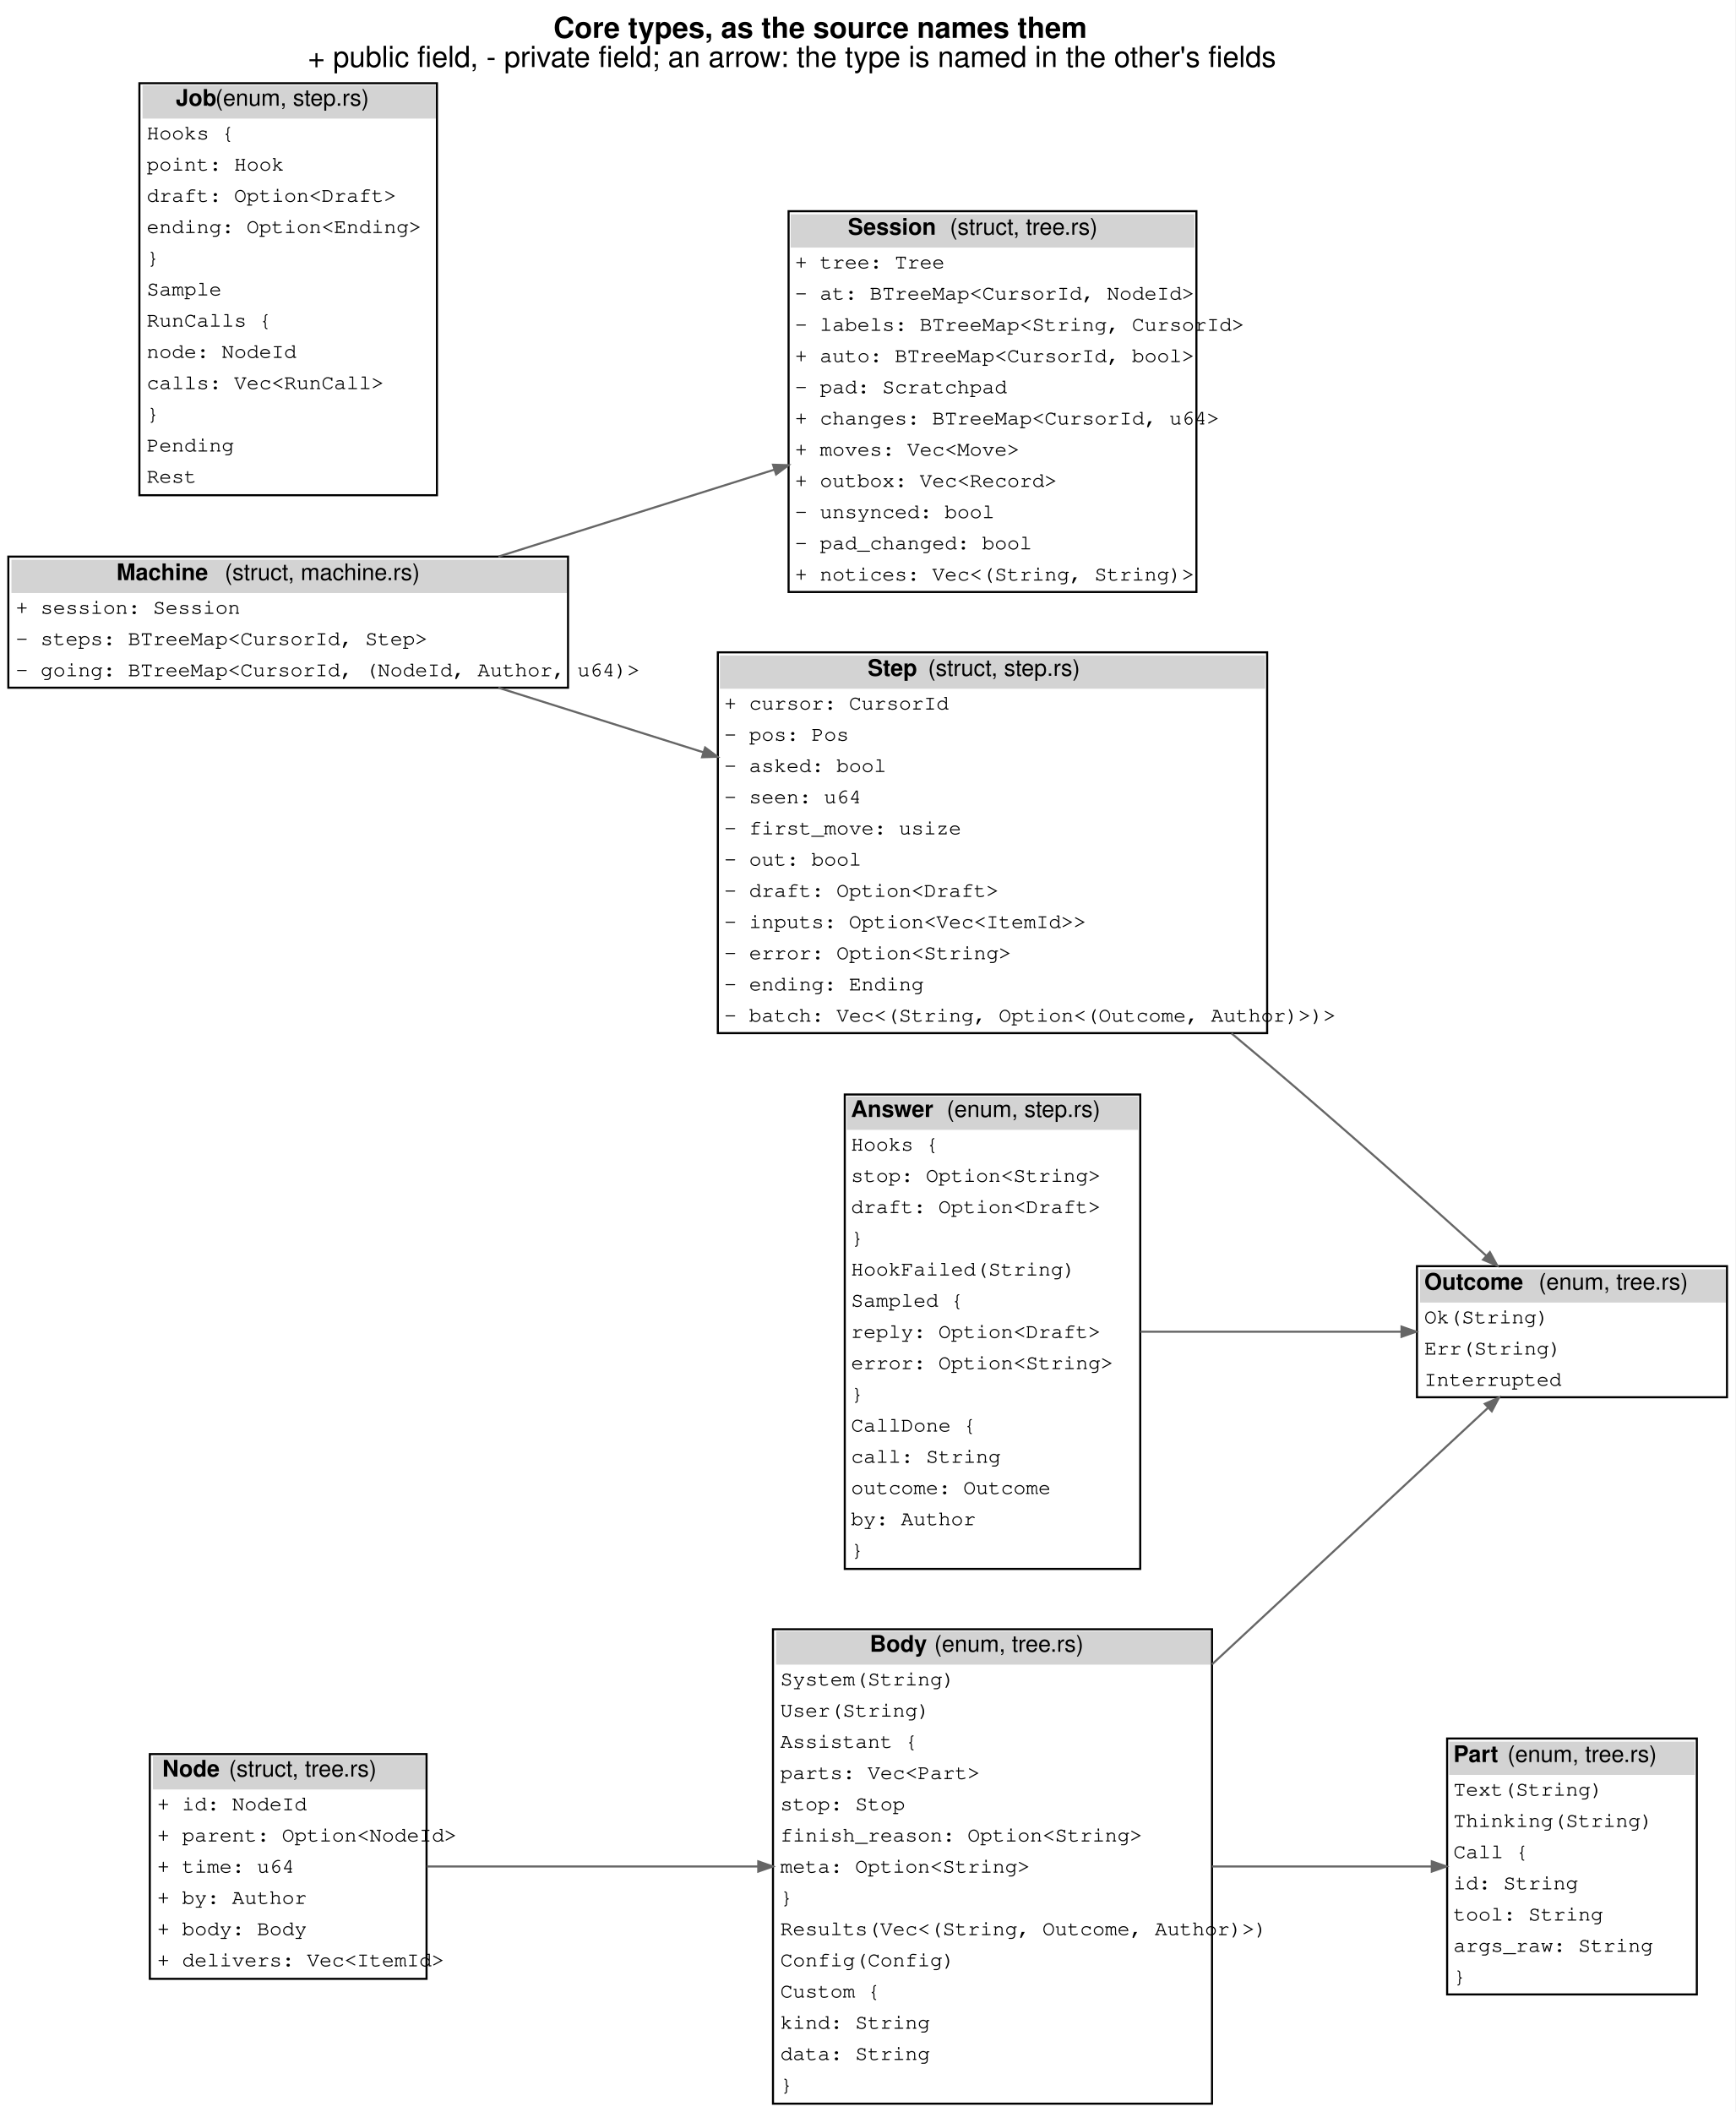
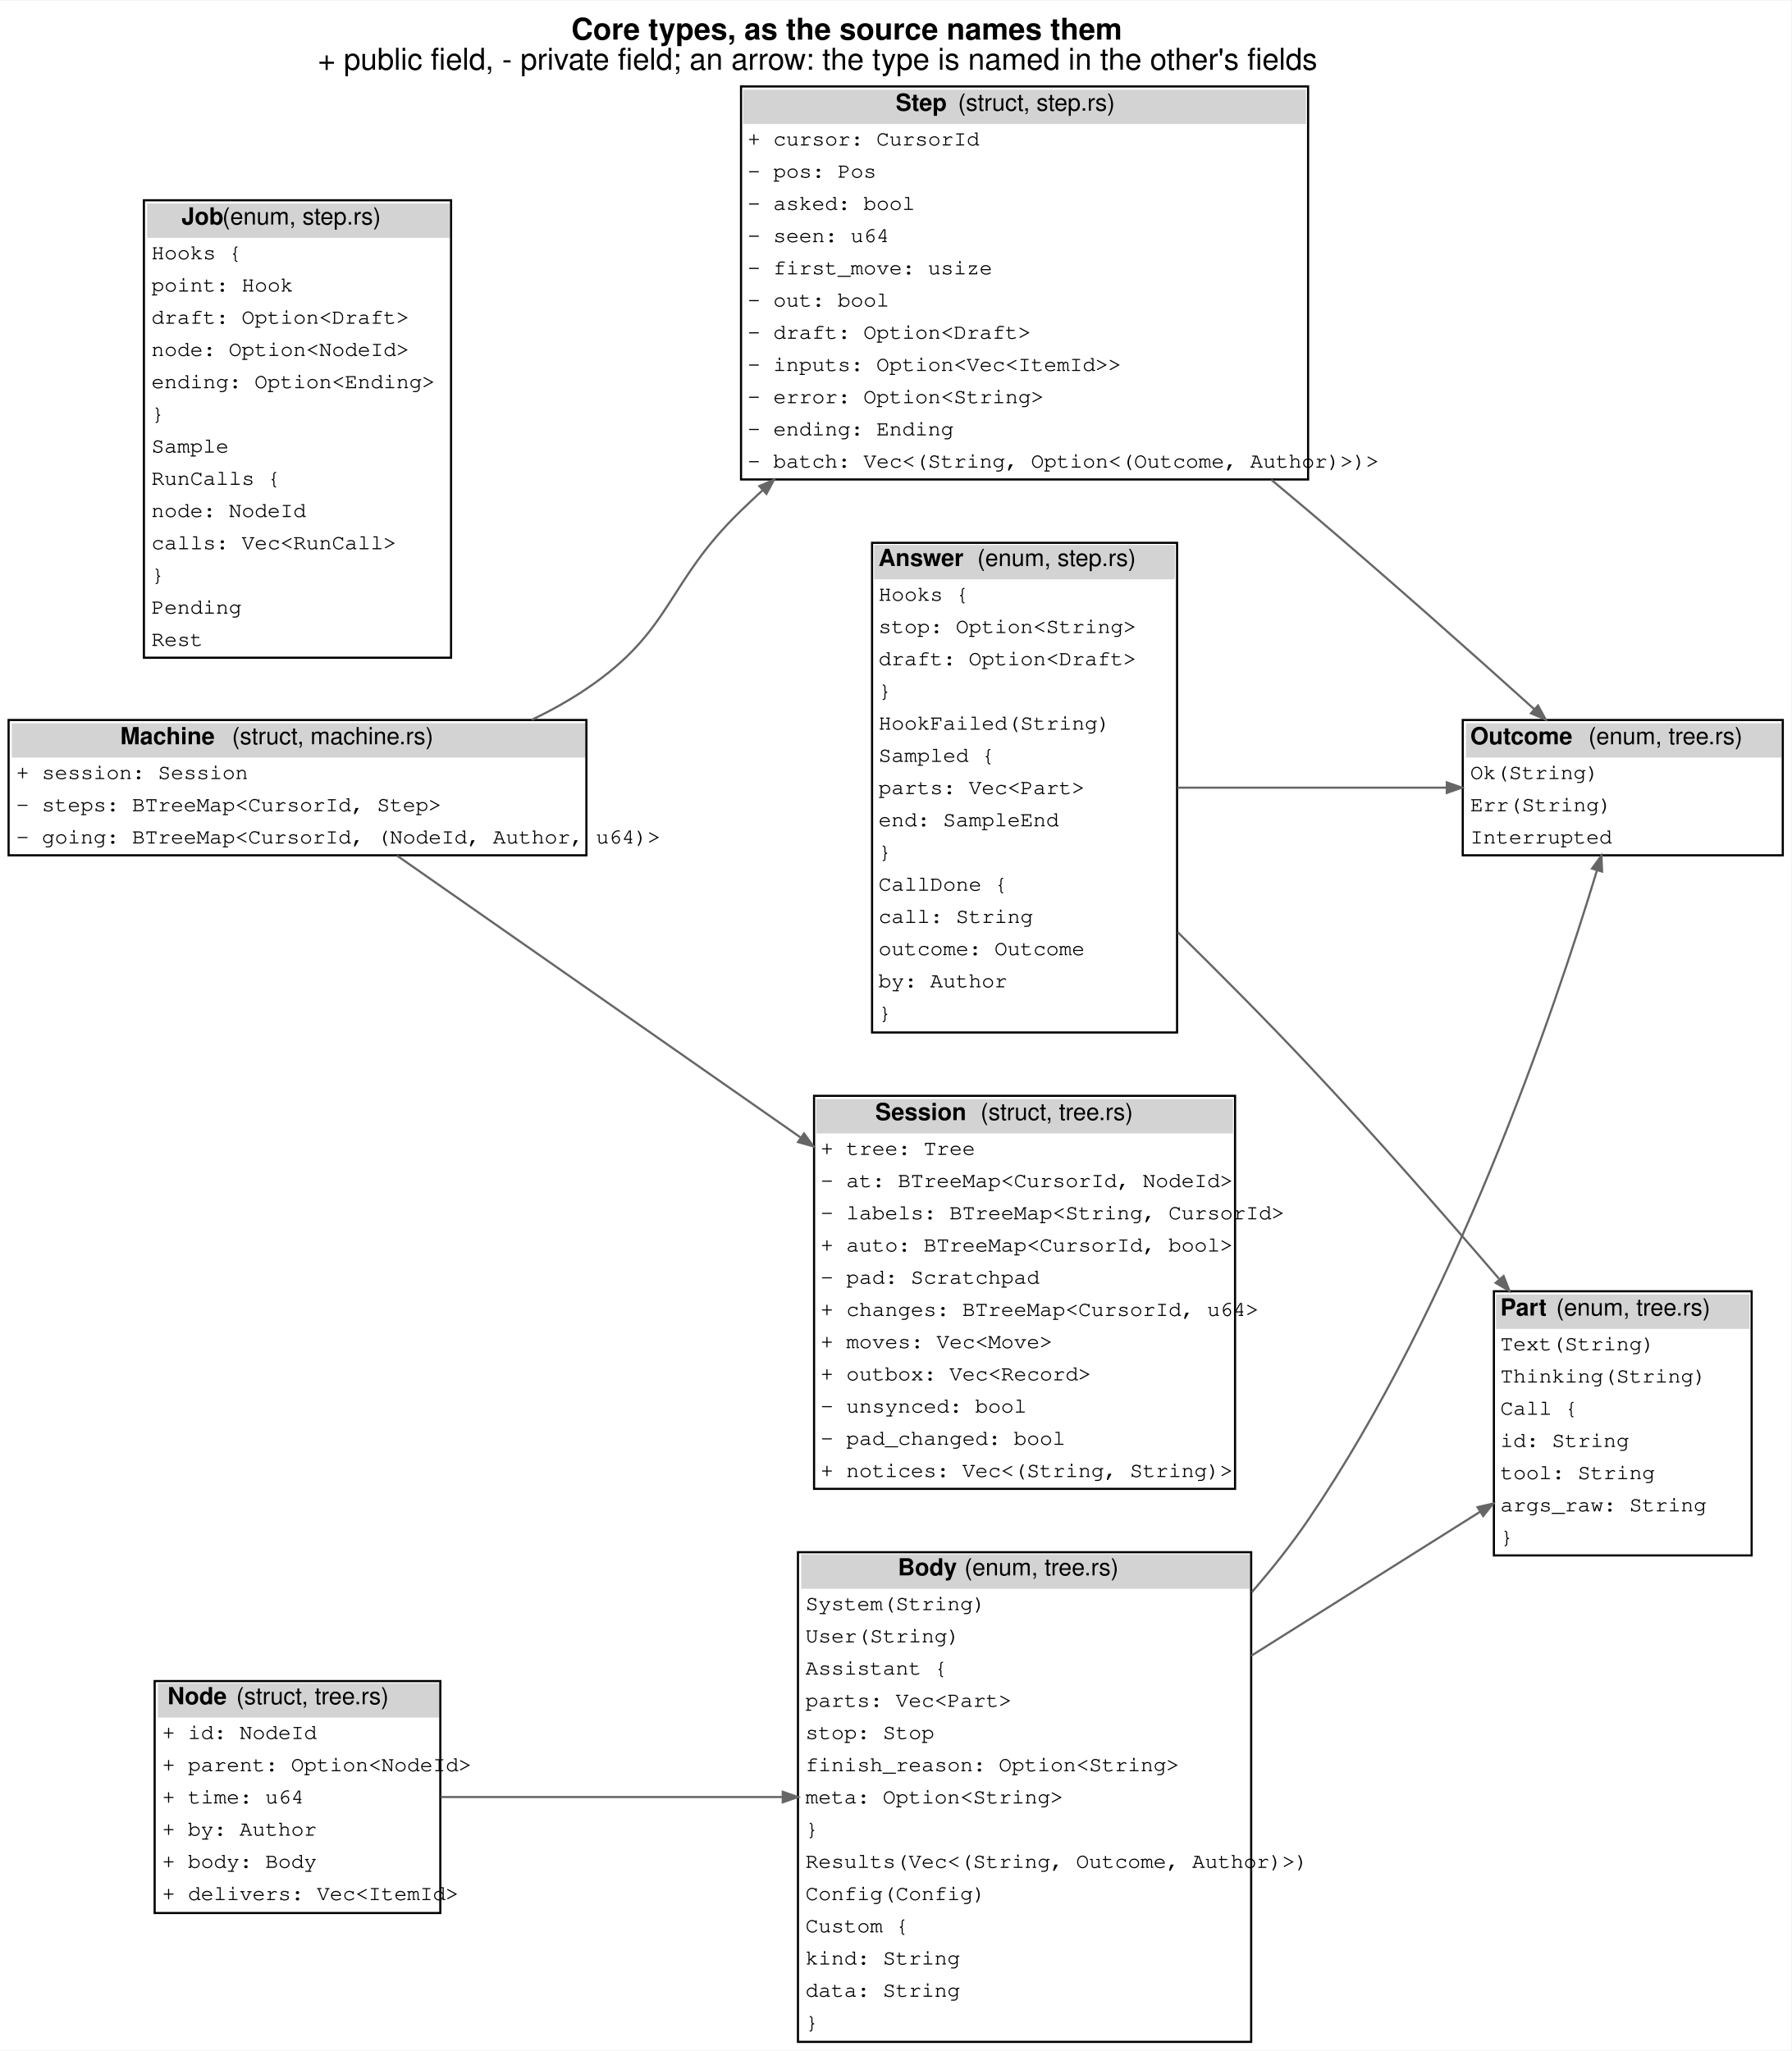
- <svg xmlns="http://www.w3.org/2000/svg" width="834pt" height="1015pt" viewBox="0.00 0.00 834.00 1015.00">
-   <g id="graph0" class="graph" transform="scale(1 1) rotate(0) translate(4 1011)">
-     <polygon fill="white" stroke="transparent" points="-4,4 -4,-1011 830,-1011 830,4 -4,4" />
-     <text text-anchor="start" x="262" y="-992.8" font-family="Helvetica,sans-Serif" font-weight="bold" font-size="14.00">Core types, as the source names them</text>
-     <text text-anchor="start" x="144" y="-978.8" font-family="Helvetica,sans-Serif" font-size="14.00">+ public field, - private field; an arrow: the type is named in the other's fields</text>
+ <svg xmlns="http://www.w3.org/2000/svg" width="834pt" height="955pt" viewBox="0.00 0.00 834.00 954.50">
+   <g id="graph0" class="graph" transform="scale(1 1) rotate(0) translate(4 950.5)">
+     <polygon fill="white" stroke="transparent" points="-4,4 -4,-950.5 830,-950.5 830,4 -4,4" />
+     <text text-anchor="start" x="262" y="-932.3" font-family="Helvetica,sans-Serif" font-weight="bold" font-size="14.00">Core types, as the source names them</text>
+     <text text-anchor="start" x="144" y="-918.3" font-family="Helvetica,sans-Serif" font-size="14.00">+ public field, - private field; an arrow: the type is named in the other's fields</text>
    <g id="node1" class="node">
      <polygon fill="lightgray" stroke="transparent" points="369,-211 369,-227 578,-227 578,-211 369,-211" />
      <text text-anchor="start" x="414" y="-217.2" font-family="Helvetica,sans-Serif" font-weight="bold" font-size="11.00">Body</text>
      <text text-anchor="start" x="445" y="-217.2" font-family="Helvetica,sans-Serif" font-size="11.00"> (enum, tree.rs)</text>
      <text text-anchor="start" x="371" y="-201" font-family="Courier,monospace" font-size="10.00">System(String)</text>
      <text text-anchor="start" x="371" y="-186" font-family="Courier,monospace" font-size="10.00">User(String)</text>
      <text text-anchor="start" x="371" y="-171" font-family="Courier,monospace" font-size="10.00">Assistant {</text>
      <text text-anchor="start" x="371" y="-156" font-family="Courier,monospace" font-size="10.00">    parts: Vec&lt;Part&gt;</text>
      <text text-anchor="start" x="371" y="-141" font-family="Courier,monospace" font-size="10.00">    stop: Stop</text>
      <text text-anchor="start" x="371" y="-126" font-family="Courier,monospace" font-size="10.00">    finish_reason: Option&lt;String&gt;</text>
      <text text-anchor="start" x="371" y="-111" font-family="Courier,monospace" font-size="10.00">    meta: Option&lt;String&gt;</text>
      <text text-anchor="start" x="371" y="-96" font-family="Courier,monospace" font-size="10.00">}</text>
      <text text-anchor="start" x="371" y="-81" font-family="Courier,monospace" font-size="10.00">Results(Vec&lt;(String, Outcome, Author)&gt;)</text>
      <text text-anchor="start" x="371" y="-66" font-family="Courier,monospace" font-size="10.00">Config(Config)</text>
      <text text-anchor="start" x="371" y="-51" font-family="Courier,monospace" font-size="10.00">Custom {</text>
      <text text-anchor="start" x="371" y="-36" font-family="Courier,monospace" font-size="10.00">    kind: String</text>
      <text text-anchor="start" x="371" y="-21" font-family="Courier,monospace" font-size="10.00">    data: String</text>
      <text text-anchor="start" x="371" y="-6" font-family="Courier,monospace" font-size="10.00">}</text>
      <polygon fill="none" stroke="black" points="367.5,0 367.5,-228 578.5,-228 578.5,0 367.5,0" />
    </g>
    <g id="node8" class="node">
-       <polygon fill="lightgray" stroke="transparent" points="678.5,-385 678.5,-401 825.5,-401 825.5,-385 678.5,-385" />
-       <text text-anchor="start" x="680.5" y="-391.2" font-family="Helvetica,sans-Serif" font-weight="bold" font-size="11.00">Outcome</text>
-       <text text-anchor="start" x="735.5" y="-391.2" font-family="Helvetica,sans-Serif" font-size="11.00"> (enum, tree.rs)</text>
-       <text text-anchor="start" x="680.5" y="-375" font-family="Courier,monospace" font-size="10.00">Ok(String)</text>
-       <text text-anchor="start" x="680.5" y="-360" font-family="Courier,monospace" font-size="10.00">Err(String)</text>
-       <text text-anchor="start" x="680.5" y="-345" font-family="Courier,monospace" font-size="10.00">Interrupted</text>
-       <polygon fill="none" stroke="black" points="677,-339.5 677,-402.5 826,-402.5 826,-339.5 677,-339.5" />
+       <polygon fill="lightgray" stroke="transparent" points="678.5,-598 678.5,-614 825.5,-614 825.5,-598 678.5,-598" />
+       <text text-anchor="start" x="680.5" y="-604.2" font-family="Helvetica,sans-Serif" font-weight="bold" font-size="11.00">Outcome</text>
+       <text text-anchor="start" x="735.5" y="-604.2" font-family="Helvetica,sans-Serif" font-size="11.00"> (enum, tree.rs)</text>
+       <text text-anchor="start" x="680.5" y="-588" font-family="Courier,monospace" font-size="10.00">Ok(String)</text>
+       <text text-anchor="start" x="680.5" y="-573" font-family="Courier,monospace" font-size="10.00">Err(String)</text>
+       <text text-anchor="start" x="680.5" y="-558" font-family="Courier,monospace" font-size="10.00">Interrupted</text>
+       <polygon fill="none" stroke="black" points="677,-552.5 677,-615.5 826,-615.5 826,-552.5 677,-552.5" />
    </g>
    <g id="edge2" class="edge">
-       <path fill="none" stroke="#666666" d="M578.53,-211.16C624.84,-254.2 676.52,-302.24 711.03,-334.31" />
-       <polygon fill="#666666" stroke="#666666" points="709.62,-336.34 716.41,-339.32 712.95,-332.76 709.62,-336.34" />
+       <path fill="none" stroke="#666666" d="M578.78,-209.37C588.24,-220.23 597.18,-231.53 605,-243 673.02,-342.81 719.5,-479.53 739.47,-545.41" />
+       <polygon fill="#666666" stroke="#666666" points="737.19,-546.33 741.55,-552.33 741.88,-544.92 737.19,-546.33" />
    </g>
    <g id="node9" class="node">
-       <polygon fill="lightgray" stroke="transparent" points="692.5,-158 692.5,-174 810.5,-174 810.5,-158 692.5,-158" />
-       <text text-anchor="start" x="694.5" y="-164.2" font-family="Helvetica,sans-Serif" font-weight="bold" font-size="11.00">Part</text>
-       <text text-anchor="start" x="720.5" y="-164.2" font-family="Helvetica,sans-Serif" font-size="11.00"> (enum, tree.rs)</text>
-       <text text-anchor="start" x="694.5" y="-148" font-family="Courier,monospace" font-size="10.00">Text(String)</text>
-       <text text-anchor="start" x="694.5" y="-133" font-family="Courier,monospace" font-size="10.00">Thinking(String)</text>
-       <text text-anchor="start" x="694.5" y="-118" font-family="Courier,monospace" font-size="10.00">Call {</text>
-       <text text-anchor="start" x="694.5" y="-103" font-family="Courier,monospace" font-size="10.00">    id: String</text>
-       <text text-anchor="start" x="694.5" y="-88" font-family="Courier,monospace" font-size="10.00">    tool: String</text>
-       <text text-anchor="start" x="694.5" y="-73" font-family="Courier,monospace" font-size="10.00">    args_raw: String</text>
-       <text text-anchor="start" x="694.5" y="-58" font-family="Courier,monospace" font-size="10.00">}</text>
-       <polygon fill="none" stroke="black" points="691.5,-52.5 691.5,-175.5 811.5,-175.5 811.5,-52.5 691.5,-52.5" />
+       <polygon fill="lightgray" stroke="transparent" points="692.5,-332 692.5,-348 810.5,-348 810.5,-332 692.5,-332" />
+       <text text-anchor="start" x="694.5" y="-338.2" font-family="Helvetica,sans-Serif" font-weight="bold" font-size="11.00">Part</text>
+       <text text-anchor="start" x="720.5" y="-338.2" font-family="Helvetica,sans-Serif" font-size="11.00"> (enum, tree.rs)</text>
+       <text text-anchor="start" x="694.5" y="-322" font-family="Courier,monospace" font-size="10.00">Text(String)</text>
+       <text text-anchor="start" x="694.5" y="-307" font-family="Courier,monospace" font-size="10.00">Thinking(String)</text>
+       <text text-anchor="start" x="694.5" y="-292" font-family="Courier,monospace" font-size="10.00">Call {</text>
+       <text text-anchor="start" x="694.5" y="-277" font-family="Courier,monospace" font-size="10.00">    id: String</text>
+       <text text-anchor="start" x="694.5" y="-262" font-family="Courier,monospace" font-size="10.00">    tool: String</text>
+       <text text-anchor="start" x="694.5" y="-247" font-family="Courier,monospace" font-size="10.00">    args_raw: String</text>
+       <text text-anchor="start" x="694.5" y="-232" font-family="Courier,monospace" font-size="10.00">}</text>
+       <polygon fill="none" stroke="black" points="691.5,-226.5 691.5,-349.5 811.5,-349.5 811.5,-226.5 691.5,-226.5" />
    </g>
    <g id="edge1" class="edge">
-       <path fill="none" stroke="#666666" d="M578.53,-114C613.93,-114 652.48,-114 684.09,-114" />
-       <polygon fill="#666666" stroke="#666666" points="684.13,-116.45 691.13,-114 684.13,-111.55 684.13,-116.45" />
+       <path fill="none" stroke="#666666" d="M578.53,-179.78C614.23,-202.25 653.13,-226.72 684.88,-246.71" />
+       <polygon fill="#666666" stroke="#666666" points="683.9,-248.99 691.13,-250.64 686.51,-244.84 683.9,-248.99" />
    </g>
    <g id="node2" class="node">
      <polygon fill="lightgray" stroke="transparent" points="69.5,-151 69.5,-167 200.5,-167 200.5,-151 69.5,-151" />
      <text text-anchor="start" x="74" y="-157.2" font-family="Helvetica,sans-Serif" font-weight="bold" font-size="11.00">Node</text>
      <text text-anchor="start" x="106" y="-157.2" font-family="Helvetica,sans-Serif" font-size="11.00"> (struct, tree.rs)</text>
      <text text-anchor="start" x="71.5" y="-141" font-family="Courier,monospace" font-size="10.00">+ id: NodeId</text>
      <text text-anchor="start" x="71.5" y="-126" font-family="Courier,monospace" font-size="10.00">+ parent: Option&lt;NodeId&gt;</text>
      <text text-anchor="start" x="71.5" y="-111" font-family="Courier,monospace" font-size="10.00">+ time: u64</text>
      <text text-anchor="start" x="71.5" y="-96" font-family="Courier,monospace" font-size="10.00">+ by: Author</text>
      <text text-anchor="start" x="71.5" y="-81" font-family="Courier,monospace" font-size="10.00">+ body: Body</text>
      <text text-anchor="start" x="71.5" y="-66" font-family="Courier,monospace" font-size="10.00">+ delivers: Vec&lt;ItemId&gt;</text>
      <polygon fill="none" stroke="black" points="68,-60 68,-168 201,-168 201,-60 68,-60" />
    </g>
    <g id="edge3" class="edge">
      <path fill="none" stroke="#666666" d="M201.18,-114C246.39,-114 307.58,-114 360.36,-114" />
      <polygon fill="#666666" stroke="#666666" points="360.42,-116.45 367.42,-114 360.42,-111.55 360.42,-116.45" />
    </g>
    <g id="node3" class="node">
-       <polygon fill="lightgray" stroke="transparent" points="376,-892 376,-908 570,-908 570,-892 376,-892" />
-       <text text-anchor="start" x="403.5" y="-898.2" font-family="Helvetica,sans-Serif" font-weight="bold" font-size="11.00">Session</text>
-       <text text-anchor="start" x="452.5" y="-898.2" font-family="Helvetica,sans-Serif" font-size="11.00"> (struct, tree.rs)</text>
-       <text text-anchor="start" x="378" y="-882" font-family="Courier,monospace" font-size="10.00">+ tree: Tree</text>
-       <text text-anchor="start" x="378" y="-867" font-family="Courier,monospace" font-size="10.00">- at: BTreeMap&lt;CursorId, NodeId&gt;</text>
-       <text text-anchor="start" x="378" y="-852" font-family="Courier,monospace" font-size="10.00">- labels: BTreeMap&lt;String, CursorId&gt;</text>
-       <text text-anchor="start" x="378" y="-837" font-family="Courier,monospace" font-size="10.00">+ auto: BTreeMap&lt;CursorId, bool&gt;</text>
-       <text text-anchor="start" x="378" y="-822" font-family="Courier,monospace" font-size="10.00">- pad: Scratchpad</text>
-       <text text-anchor="start" x="378" y="-807" font-family="Courier,monospace" font-size="10.00">+ changes: BTreeMap&lt;CursorId, u64&gt;</text>
-       <text text-anchor="start" x="378" y="-792" font-family="Courier,monospace" font-size="10.00">+ moves: Vec&lt;Move&gt;</text>
-       <text text-anchor="start" x="378" y="-777" font-family="Courier,monospace" font-size="10.00">+ outbox: Vec&lt;Record&gt;</text>
-       <text text-anchor="start" x="378" y="-762" font-family="Courier,monospace" font-size="10.00">- unsynced: bool</text>
-       <text text-anchor="start" x="378" y="-747" font-family="Courier,monospace" font-size="10.00">- pad_changed: bool</text>
-       <text text-anchor="start" x="378" y="-732" font-family="Courier,monospace" font-size="10.00">+ notices: Vec&lt;(String, String)&gt;</text>
-       <polygon fill="none" stroke="black" points="375,-726.5 375,-909.5 571,-909.5 571,-726.5 375,-726.5" />
+       <polygon fill="lightgray" stroke="transparent" points="376,-423 376,-439 570,-439 570,-423 376,-423" />
+       <text text-anchor="start" x="403.5" y="-429.2" font-family="Helvetica,sans-Serif" font-weight="bold" font-size="11.00">Session</text>
+       <text text-anchor="start" x="452.5" y="-429.2" font-family="Helvetica,sans-Serif" font-size="11.00"> (struct, tree.rs)</text>
+       <text text-anchor="start" x="378" y="-413" font-family="Courier,monospace" font-size="10.00">+ tree: Tree</text>
+       <text text-anchor="start" x="378" y="-398" font-family="Courier,monospace" font-size="10.00">- at: BTreeMap&lt;CursorId, NodeId&gt;</text>
+       <text text-anchor="start" x="378" y="-383" font-family="Courier,monospace" font-size="10.00">- labels: BTreeMap&lt;String, CursorId&gt;</text>
+       <text text-anchor="start" x="378" y="-368" font-family="Courier,monospace" font-size="10.00">+ auto: BTreeMap&lt;CursorId, bool&gt;</text>
+       <text text-anchor="start" x="378" y="-353" font-family="Courier,monospace" font-size="10.00">- pad: Scratchpad</text>
+       <text text-anchor="start" x="378" y="-338" font-family="Courier,monospace" font-size="10.00">+ changes: BTreeMap&lt;CursorId, u64&gt;</text>
+       <text text-anchor="start" x="378" y="-323" font-family="Courier,monospace" font-size="10.00">+ moves: Vec&lt;Move&gt;</text>
+       <text text-anchor="start" x="378" y="-308" font-family="Courier,monospace" font-size="10.00">+ outbox: Vec&lt;Record&gt;</text>
+       <text text-anchor="start" x="378" y="-293" font-family="Courier,monospace" font-size="10.00">- unsynced: bool</text>
+       <text text-anchor="start" x="378" y="-278" font-family="Courier,monospace" font-size="10.00">- pad_changed: bool</text>
+       <text text-anchor="start" x="378" y="-263" font-family="Courier,monospace" font-size="10.00">+ notices: Vec&lt;(String, String)&gt;</text>
+       <polygon fill="none" stroke="black" points="375,-257.5 375,-440.5 571,-440.5 571,-257.5 375,-257.5" />
    </g>
    <g id="node4" class="node">
-       <polygon fill="lightgray" stroke="transparent" points="1.5,-726 1.5,-742 268.5,-742 268.5,-726 1.5,-726" />
-       <text text-anchor="start" x="52" y="-732.2" font-family="Helvetica,sans-Serif" font-weight="bold" font-size="11.00">Machine</text>
-       <text text-anchor="start" x="104" y="-732.2" font-family="Helvetica,sans-Serif" font-size="11.00"> (struct, machine.rs)</text>
-       <text text-anchor="start" x="3.5" y="-716" font-family="Courier,monospace" font-size="10.00">+ session: Session</text>
-       <text text-anchor="start" x="3.5" y="-701" font-family="Courier,monospace" font-size="10.00">- steps: BTreeMap&lt;CursorId, Step&gt;</text>
-       <text text-anchor="start" x="3.5" y="-686" font-family="Courier,monospace" font-size="10.00">- going: BTreeMap&lt;CursorId, (NodeId, Author, u64)&gt;</text>
-       <polygon fill="none" stroke="black" points="0,-680.5 0,-743.5 269,-743.5 269,-680.5 0,-680.5" />
+       <polygon fill="lightgray" stroke="transparent" points="1.5,-598 1.5,-614 268.5,-614 268.5,-598 1.5,-598" />
+       <text text-anchor="start" x="52" y="-604.2" font-family="Helvetica,sans-Serif" font-weight="bold" font-size="11.00">Machine</text>
+       <text text-anchor="start" x="104" y="-604.2" font-family="Helvetica,sans-Serif" font-size="11.00"> (struct, machine.rs)</text>
+       <text text-anchor="start" x="3.5" y="-588" font-family="Courier,monospace" font-size="10.00">+ session: Session</text>
+       <text text-anchor="start" x="3.5" y="-573" font-family="Courier,monospace" font-size="10.00">- steps: BTreeMap&lt;CursorId, Step&gt;</text>
+       <text text-anchor="start" x="3.5" y="-558" font-family="Courier,monospace" font-size="10.00">- going: BTreeMap&lt;CursorId, (NodeId, Author, u64)&gt;</text>
+       <polygon fill="none" stroke="black" points="0,-552.5 0,-615.5 269,-615.5 269,-552.5 0,-552.5" />
    </g>
    <g id="edge4" class="edge">
-       <path fill="none" stroke="#666666" d="M235.55,-743.52C277.39,-756.7 325.99,-772.01 368.22,-785.31" />
-       <polygon fill="#666666" stroke="#666666" points="367.53,-787.66 374.94,-787.43 369,-782.99 367.53,-787.66" />
+       <path fill="none" stroke="#666666" d="M180.88,-552.31C228.76,-518.87 305.83,-465.05 368.64,-421.18" />
+       <polygon fill="#666666" stroke="#666666" points="370.34,-422.98 374.68,-416.97 367.53,-418.97 370.34,-422.98" />
    </g>
    <g id="node5" class="node">
-       <polygon fill="lightgray" stroke="transparent" points="342,-680 342,-696 604,-696 604,-680 342,-680" />
-       <text text-anchor="start" x="413" y="-686.2" font-family="Helvetica,sans-Serif" font-weight="bold" font-size="11.00">Step</text>
-       <text text-anchor="start" x="442" y="-686.2" font-family="Helvetica,sans-Serif" font-size="11.00"> (struct, step.rs)</text>
-       <text text-anchor="start" x="344" y="-670" font-family="Courier,monospace" font-size="10.00">+ cursor: CursorId</text>
-       <text text-anchor="start" x="344" y="-655" font-family="Courier,monospace" font-size="10.00">- pos: Pos</text>
-       <text text-anchor="start" x="344" y="-640" font-family="Courier,monospace" font-size="10.00">- asked: bool</text>
-       <text text-anchor="start" x="344" y="-625" font-family="Courier,monospace" font-size="10.00">- seen: u64</text>
-       <text text-anchor="start" x="344" y="-610" font-family="Courier,monospace" font-size="10.00">- first_move: usize</text>
-       <text text-anchor="start" x="344" y="-595" font-family="Courier,monospace" font-size="10.00">- out: bool</text>
-       <text text-anchor="start" x="344" y="-580" font-family="Courier,monospace" font-size="10.00">- draft: Option&lt;Draft&gt;</text>
-       <text text-anchor="start" x="344" y="-565" font-family="Courier,monospace" font-size="10.00">- inputs: Option&lt;Vec&lt;ItemId&gt;&gt;</text>
-       <text text-anchor="start" x="344" y="-550" font-family="Courier,monospace" font-size="10.00">- error: Option&lt;String&gt;</text>
-       <text text-anchor="start" x="344" y="-535" font-family="Courier,monospace" font-size="10.00">- ending: Ending</text>
-       <text text-anchor="start" x="344" y="-520" font-family="Courier,monospace" font-size="10.00">- batch: Vec&lt;(String, Option&lt;(Outcome, Author)&gt;)&gt;</text>
-       <polygon fill="none" stroke="black" points="341,-514.5 341,-697.5 605,-697.5 605,-514.5 341,-514.5" />
+       <polygon fill="lightgray" stroke="transparent" points="342,-893 342,-909 604,-909 604,-893 342,-893" />
+       <text text-anchor="start" x="413" y="-899.2" font-family="Helvetica,sans-Serif" font-weight="bold" font-size="11.00">Step</text>
+       <text text-anchor="start" x="442" y="-899.2" font-family="Helvetica,sans-Serif" font-size="11.00"> (struct, step.rs)</text>
+       <text text-anchor="start" x="344" y="-883" font-family="Courier,monospace" font-size="10.00">+ cursor: CursorId</text>
+       <text text-anchor="start" x="344" y="-868" font-family="Courier,monospace" font-size="10.00">- pos: Pos</text>
+       <text text-anchor="start" x="344" y="-853" font-family="Courier,monospace" font-size="10.00">- asked: bool</text>
+       <text text-anchor="start" x="344" y="-838" font-family="Courier,monospace" font-size="10.00">- seen: u64</text>
+       <text text-anchor="start" x="344" y="-823" font-family="Courier,monospace" font-size="10.00">- first_move: usize</text>
+       <text text-anchor="start" x="344" y="-808" font-family="Courier,monospace" font-size="10.00">- out: bool</text>
+       <text text-anchor="start" x="344" y="-793" font-family="Courier,monospace" font-size="10.00">- draft: Option&lt;Draft&gt;</text>
+       <text text-anchor="start" x="344" y="-778" font-family="Courier,monospace" font-size="10.00">- inputs: Option&lt;Vec&lt;ItemId&gt;&gt;</text>
+       <text text-anchor="start" x="344" y="-763" font-family="Courier,monospace" font-size="10.00">- error: Option&lt;String&gt;</text>
+       <text text-anchor="start" x="344" y="-748" font-family="Courier,monospace" font-size="10.00">- ending: Ending</text>
+       <text text-anchor="start" x="344" y="-733" font-family="Courier,monospace" font-size="10.00">- batch: Vec&lt;(String, Option&lt;(Outcome, Author)&gt;)&gt;</text>
+       <polygon fill="none" stroke="black" points="341,-727.5 341,-910.5 605,-910.5 605,-727.5 341,-727.5" />
    </g>
    <g id="edge5" class="edge">
-       <path fill="none" stroke="#666666" d="M235.55,-680.48C266.39,-670.77 300.91,-659.9 333.83,-649.52" />
-       <polygon fill="#666666" stroke="#666666" points="334.89,-651.76 340.83,-647.32 333.42,-647.08 334.89,-651.76" />
+       <path fill="none" stroke="#666666" d="M243.57,-615.59C252.47,-619.86 261.08,-624.65 269,-630 309.47,-657.33 305.88,-679.07 341,-713 344.24,-716.14 347.57,-719.28 350.97,-722.41" />
+       <polygon fill="#666666" stroke="#666666" points="349.53,-724.42 356.34,-727.34 352.83,-720.8 349.53,-724.42" />
    </g>
    <g id="edge6" class="edge">
-       <path fill="none" stroke="#666666" d="M587.86,-514.38C593.68,-509.54 599.42,-504.73 605,-500 641.13,-469.39 681.35,-433.6 710.33,-407.49" />
-       <polygon fill="#666666" stroke="#666666" points="712.05,-409.24 715.61,-402.73 708.77,-405.6 712.05,-409.24" />
+       <path fill="none" stroke="#666666" d="M587.86,-727.38C593.68,-722.54 599.42,-717.73 605,-713 641.13,-682.39 681.35,-646.6 710.33,-620.49" />
+       <polygon fill="#666666" stroke="#666666" points="712.05,-622.24 715.61,-615.73 708.77,-618.6 712.05,-622.24" />
    </g>
    <g id="node6" class="node">
-       <polygon fill="lightgray" stroke="transparent" points="64.5,-954 64.5,-970 205.5,-970 205.5,-954 64.5,-954" />
-       <text text-anchor="start" x="80.5" y="-960.2" font-family="Helvetica,sans-Serif" font-weight="bold" font-size="11.00">Job</text>
-       <text text-anchor="start" x="99.5" y="-960.2" font-family="Helvetica,sans-Serif" font-size="11.00"> (enum, step.rs)</text>
-       <text text-anchor="start" x="66.5" y="-944" font-family="Courier,monospace" font-size="10.00">Hooks {</text>
-       <text text-anchor="start" x="66.5" y="-929" font-family="Courier,monospace" font-size="10.00">    point: Hook</text>
-       <text text-anchor="start" x="66.5" y="-914" font-family="Courier,monospace" font-size="10.00">    draft: Option&lt;Draft&gt;</text>
-       <text text-anchor="start" x="66.5" y="-899" font-family="Courier,monospace" font-size="10.00">    ending: Option&lt;Ending&gt;</text>
-       <text text-anchor="start" x="66.5" y="-884" font-family="Courier,monospace" font-size="10.00">}</text>
-       <text text-anchor="start" x="66.5" y="-869" font-family="Courier,monospace" font-size="10.00">Sample</text>
-       <text text-anchor="start" x="66.5" y="-854" font-family="Courier,monospace" font-size="10.00">RunCalls {</text>
-       <text text-anchor="start" x="66.5" y="-839" font-family="Courier,monospace" font-size="10.00">    node: NodeId</text>
-       <text text-anchor="start" x="66.5" y="-824" font-family="Courier,monospace" font-size="10.00">    calls: Vec&lt;RunCall&gt;</text>
-       <text text-anchor="start" x="66.5" y="-809" font-family="Courier,monospace" font-size="10.00">}</text>
-       <text text-anchor="start" x="66.5" y="-794" font-family="Courier,monospace" font-size="10.00">Pending</text>
-       <text text-anchor="start" x="66.5" y="-779" font-family="Courier,monospace" font-size="10.00">Rest</text>
-       <polygon fill="none" stroke="black" points="63,-773 63,-971 206,-971 206,-773 63,-773" />
+       <polygon fill="lightgray" stroke="transparent" points="64.5,-840 64.5,-856 205.5,-856 205.5,-840 64.5,-840" />
+       <text text-anchor="start" x="80.5" y="-846.2" font-family="Helvetica,sans-Serif" font-weight="bold" font-size="11.00">Job</text>
+       <text text-anchor="start" x="99.5" y="-846.2" font-family="Helvetica,sans-Serif" font-size="11.00"> (enum, step.rs)</text>
+       <text text-anchor="start" x="66.5" y="-830" font-family="Courier,monospace" font-size="10.00">Hooks {</text>
+       <text text-anchor="start" x="66.5" y="-815" font-family="Courier,monospace" font-size="10.00">    point: Hook</text>
+       <text text-anchor="start" x="66.5" y="-800" font-family="Courier,monospace" font-size="10.00">    draft: Option&lt;Draft&gt;</text>
+       <text text-anchor="start" x="66.5" y="-785" font-family="Courier,monospace" font-size="10.00">    node: Option&lt;NodeId&gt;</text>
+       <text text-anchor="start" x="66.5" y="-770" font-family="Courier,monospace" font-size="10.00">    ending: Option&lt;Ending&gt;</text>
+       <text text-anchor="start" x="66.5" y="-755" font-family="Courier,monospace" font-size="10.00">}</text>
+       <text text-anchor="start" x="66.5" y="-740" font-family="Courier,monospace" font-size="10.00">Sample</text>
+       <text text-anchor="start" x="66.5" y="-725" font-family="Courier,monospace" font-size="10.00">RunCalls {</text>
+       <text text-anchor="start" x="66.5" y="-710" font-family="Courier,monospace" font-size="10.00">    node: NodeId</text>
+       <text text-anchor="start" x="66.5" y="-695" font-family="Courier,monospace" font-size="10.00">    calls: Vec&lt;RunCall&gt;</text>
+       <text text-anchor="start" x="66.5" y="-680" font-family="Courier,monospace" font-size="10.00">}</text>
+       <text text-anchor="start" x="66.5" y="-665" font-family="Courier,monospace" font-size="10.00">Pending</text>
+       <text text-anchor="start" x="66.5" y="-650" font-family="Courier,monospace" font-size="10.00">Rest</text>
+       <polygon fill="none" stroke="black" points="63,-644.5 63,-857.5 206,-857.5 206,-644.5 63,-644.5" />
    </g>
    <g id="node7" class="node">
-       <polygon fill="lightgray" stroke="transparent" points="403,-468 403,-484 543,-484 543,-468 403,-468" />
-       <text text-anchor="start" x="405" y="-474.2" font-family="Helvetica,sans-Serif" font-weight="bold" font-size="11.00">Answer</text>
-       <text text-anchor="start" x="451" y="-474.2" font-family="Helvetica,sans-Serif" font-size="11.00"> (enum, step.rs)</text>
-       <text text-anchor="start" x="405" y="-458" font-family="Courier,monospace" font-size="10.00">Hooks {</text>
-       <text text-anchor="start" x="405" y="-443" font-family="Courier,monospace" font-size="10.00">    stop: Option&lt;String&gt;</text>
-       <text text-anchor="start" x="405" y="-428" font-family="Courier,monospace" font-size="10.00">    draft: Option&lt;Draft&gt;</text>
-       <text text-anchor="start" x="405" y="-413" font-family="Courier,monospace" font-size="10.00">}</text>
-       <text text-anchor="start" x="405" y="-398" font-family="Courier,monospace" font-size="10.00">HookFailed(String)</text>
-       <text text-anchor="start" x="405" y="-383" font-family="Courier,monospace" font-size="10.00">Sampled {</text>
-       <text text-anchor="start" x="405" y="-368" font-family="Courier,monospace" font-size="10.00">    reply: Option&lt;Draft&gt;</text>
-       <text text-anchor="start" x="405" y="-353" font-family="Courier,monospace" font-size="10.00">    error: Option&lt;String&gt;</text>
-       <text text-anchor="start" x="405" y="-338" font-family="Courier,monospace" font-size="10.00">}</text>
-       <text text-anchor="start" x="405" y="-323" font-family="Courier,monospace" font-size="10.00">CallDone {</text>
-       <text text-anchor="start" x="405" y="-308" font-family="Courier,monospace" font-size="10.00">    call: String</text>
-       <text text-anchor="start" x="405" y="-293" font-family="Courier,monospace" font-size="10.00">    outcome: Outcome</text>
-       <text text-anchor="start" x="405" y="-278" font-family="Courier,monospace" font-size="10.00">    by: Author</text>
-       <text text-anchor="start" x="405" y="-263" font-family="Courier,monospace" font-size="10.00">}</text>
-       <polygon fill="none" stroke="black" points="402,-257 402,-485 544,-485 544,-257 402,-257" />
+       <polygon fill="lightgray" stroke="transparent" points="403,-681 403,-697 543,-697 543,-681 403,-681" />
+       <text text-anchor="start" x="405" y="-687.2" font-family="Helvetica,sans-Serif" font-weight="bold" font-size="11.00">Answer</text>
+       <text text-anchor="start" x="451" y="-687.2" font-family="Helvetica,sans-Serif" font-size="11.00"> (enum, step.rs)</text>
+       <text text-anchor="start" x="405" y="-671" font-family="Courier,monospace" font-size="10.00">Hooks {</text>
+       <text text-anchor="start" x="405" y="-656" font-family="Courier,monospace" font-size="10.00">    stop: Option&lt;String&gt;</text>
+       <text text-anchor="start" x="405" y="-641" font-family="Courier,monospace" font-size="10.00">    draft: Option&lt;Draft&gt;</text>
+       <text text-anchor="start" x="405" y="-626" font-family="Courier,monospace" font-size="10.00">}</text>
+       <text text-anchor="start" x="405" y="-611" font-family="Courier,monospace" font-size="10.00">HookFailed(String)</text>
+       <text text-anchor="start" x="405" y="-596" font-family="Courier,monospace" font-size="10.00">Sampled {</text>
+       <text text-anchor="start" x="405" y="-581" font-family="Courier,monospace" font-size="10.00">    parts: Vec&lt;Part&gt;</text>
+       <text text-anchor="start" x="405" y="-566" font-family="Courier,monospace" font-size="10.00">    end: SampleEnd</text>
+       <text text-anchor="start" x="405" y="-551" font-family="Courier,monospace" font-size="10.00">}</text>
+       <text text-anchor="start" x="405" y="-536" font-family="Courier,monospace" font-size="10.00">CallDone {</text>
+       <text text-anchor="start" x="405" y="-521" font-family="Courier,monospace" font-size="10.00">    call: String</text>
+       <text text-anchor="start" x="405" y="-506" font-family="Courier,monospace" font-size="10.00">    outcome: Outcome</text>
+       <text text-anchor="start" x="405" y="-491" font-family="Courier,monospace" font-size="10.00">    by: Author</text>
+       <text text-anchor="start" x="405" y="-476" font-family="Courier,monospace" font-size="10.00">}</text>
+       <polygon fill="none" stroke="black" points="402,-470 402,-698 544,-698 544,-470 402,-470" />
+     </g>
+     <g id="edge8" class="edge">
+       <path fill="none" stroke="#666666" d="M544.13,-584C582.24,-584 629.55,-584 669.25,-584" />
+       <polygon fill="#666666" stroke="#666666" points="669.58,-586.45 676.58,-584 669.58,-581.55 669.58,-586.45" />
    </g>
    <g id="edge7" class="edge">
-       <path fill="none" stroke="#666666" d="M544.13,-371C582.24,-371 629.55,-371 669.25,-371" />
-       <polygon fill="#666666" stroke="#666666" points="669.58,-373.45 676.58,-371 669.58,-368.55 669.58,-373.45" />
+       <path fill="none" stroke="#666666" d="M544.34,-516.68C564.26,-497.09 585.75,-475.46 605,-455 635.14,-422.96 667.39,-386.22 693.85,-355.37" />
+       <polygon fill="#666666" stroke="#666666" points="696.03,-356.59 698.72,-349.68 692.31,-353.4 696.03,-356.59" />
    </g>
  </g>
</svg>
